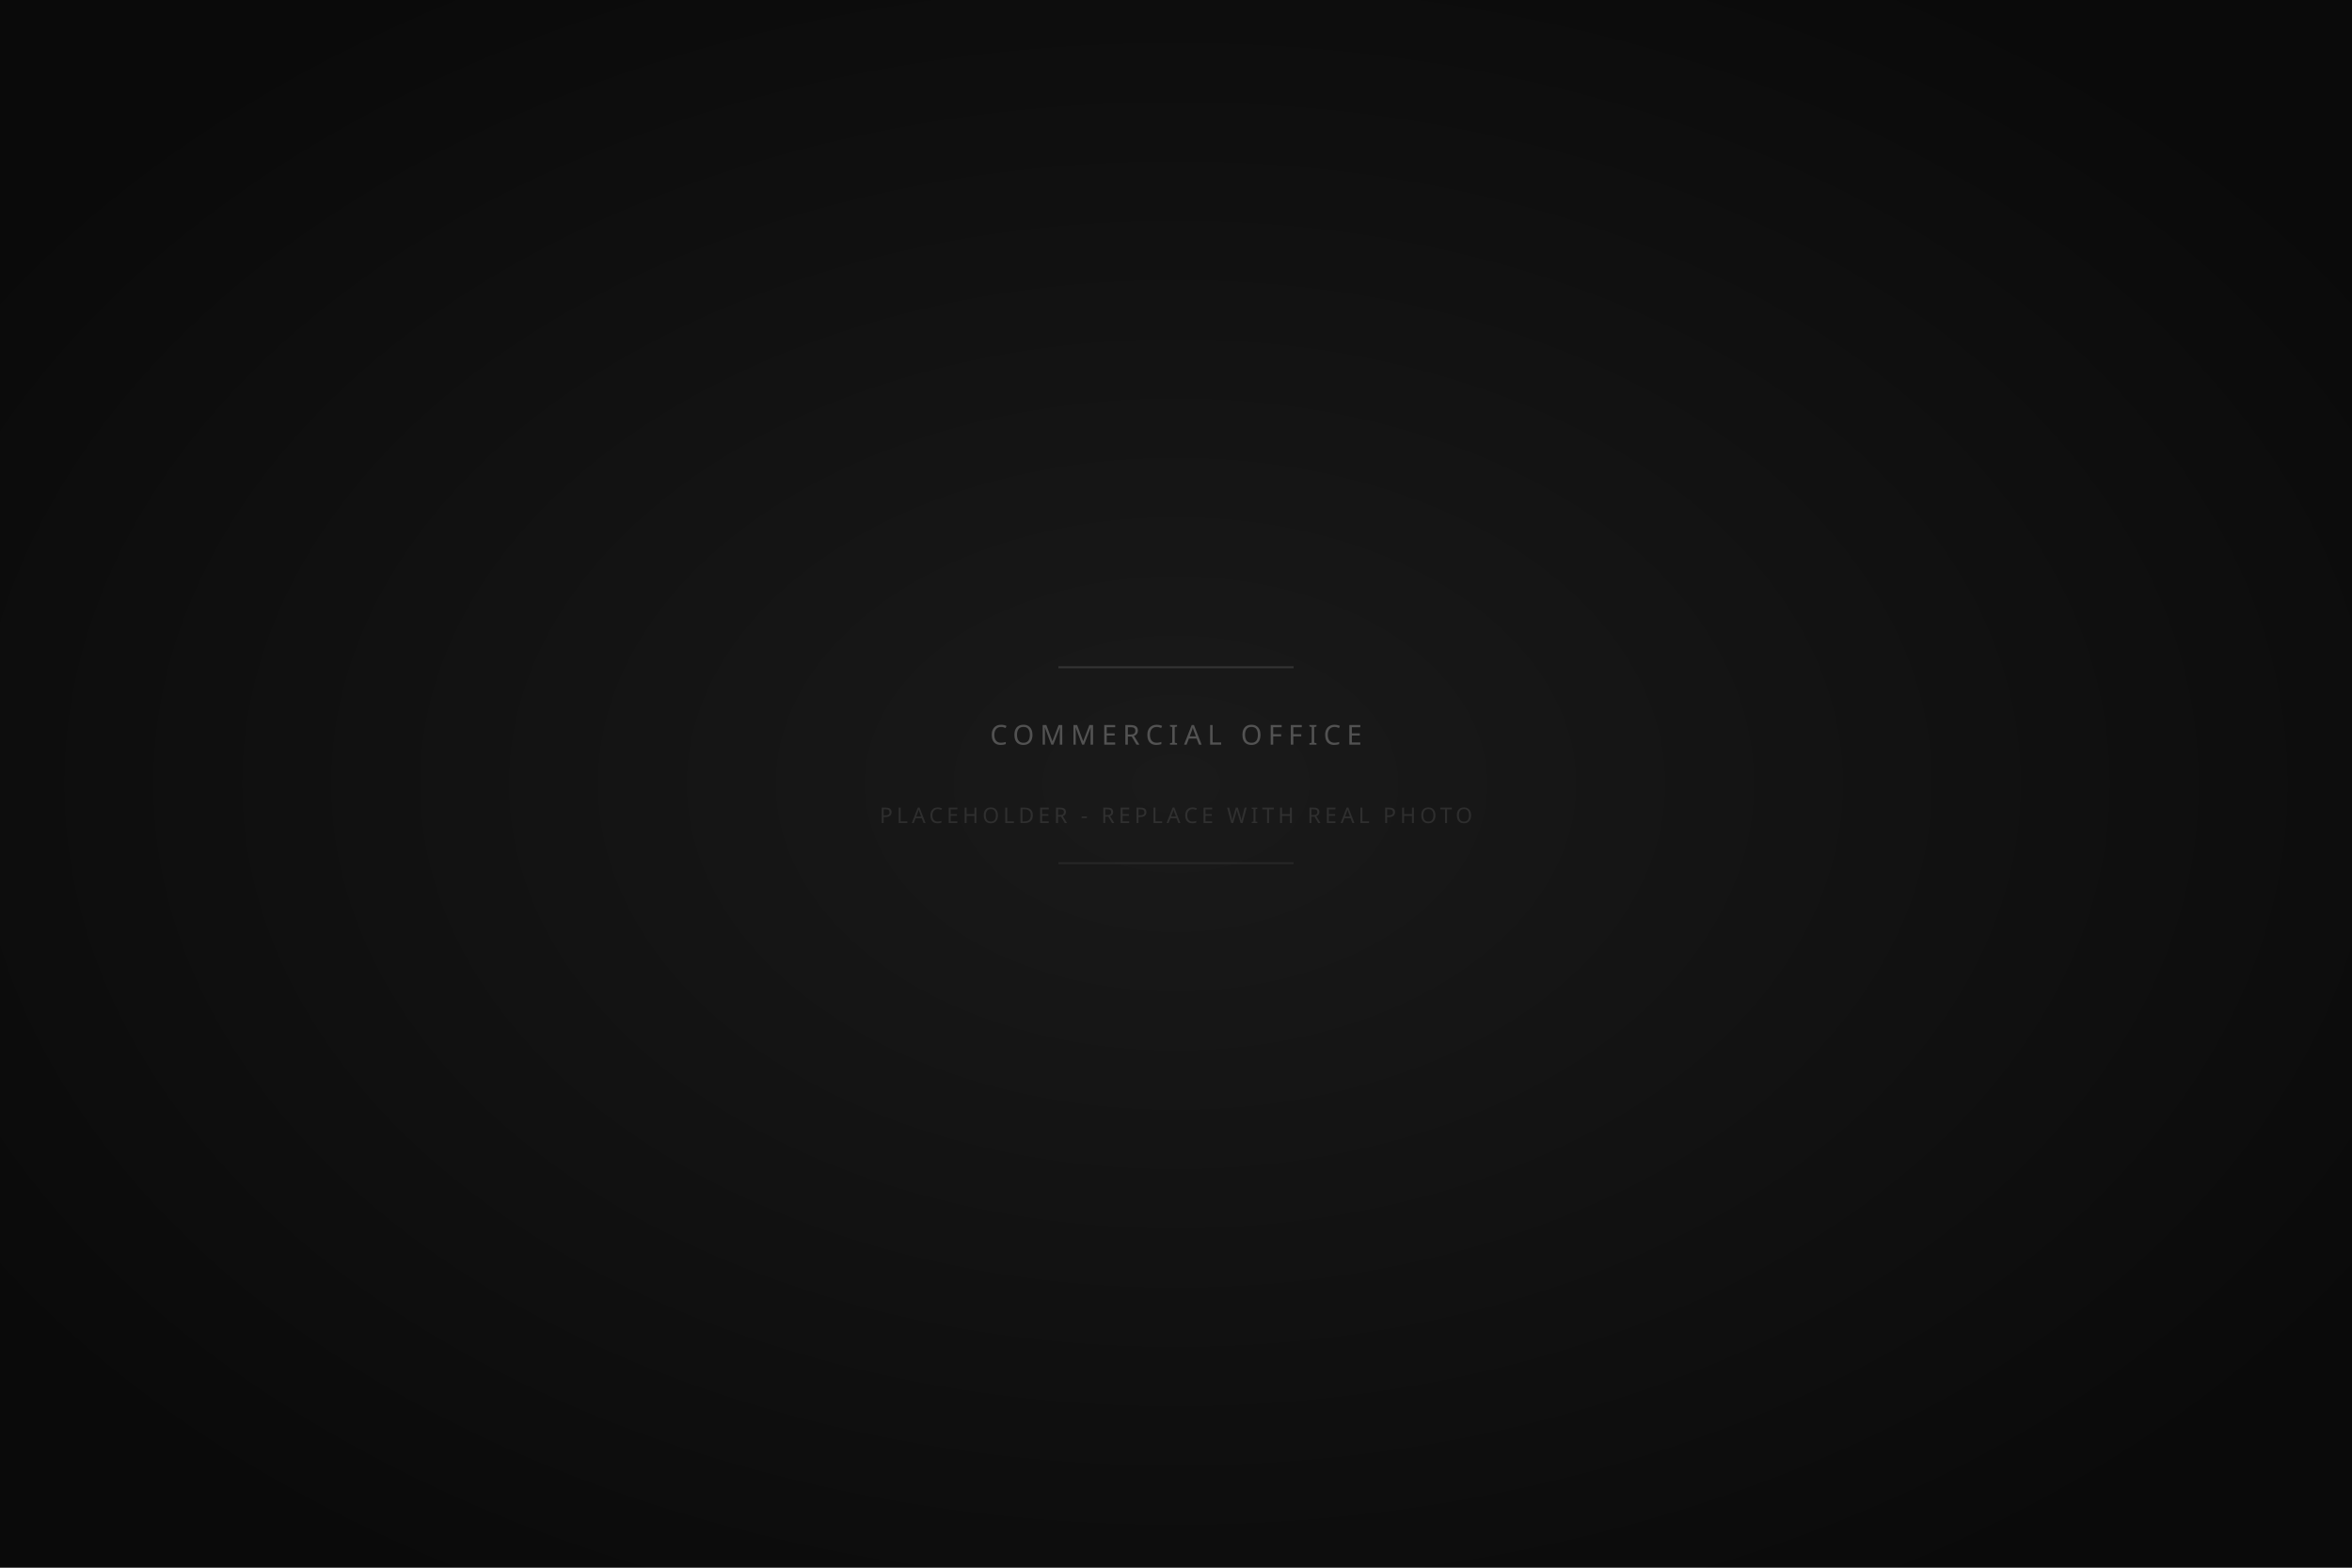
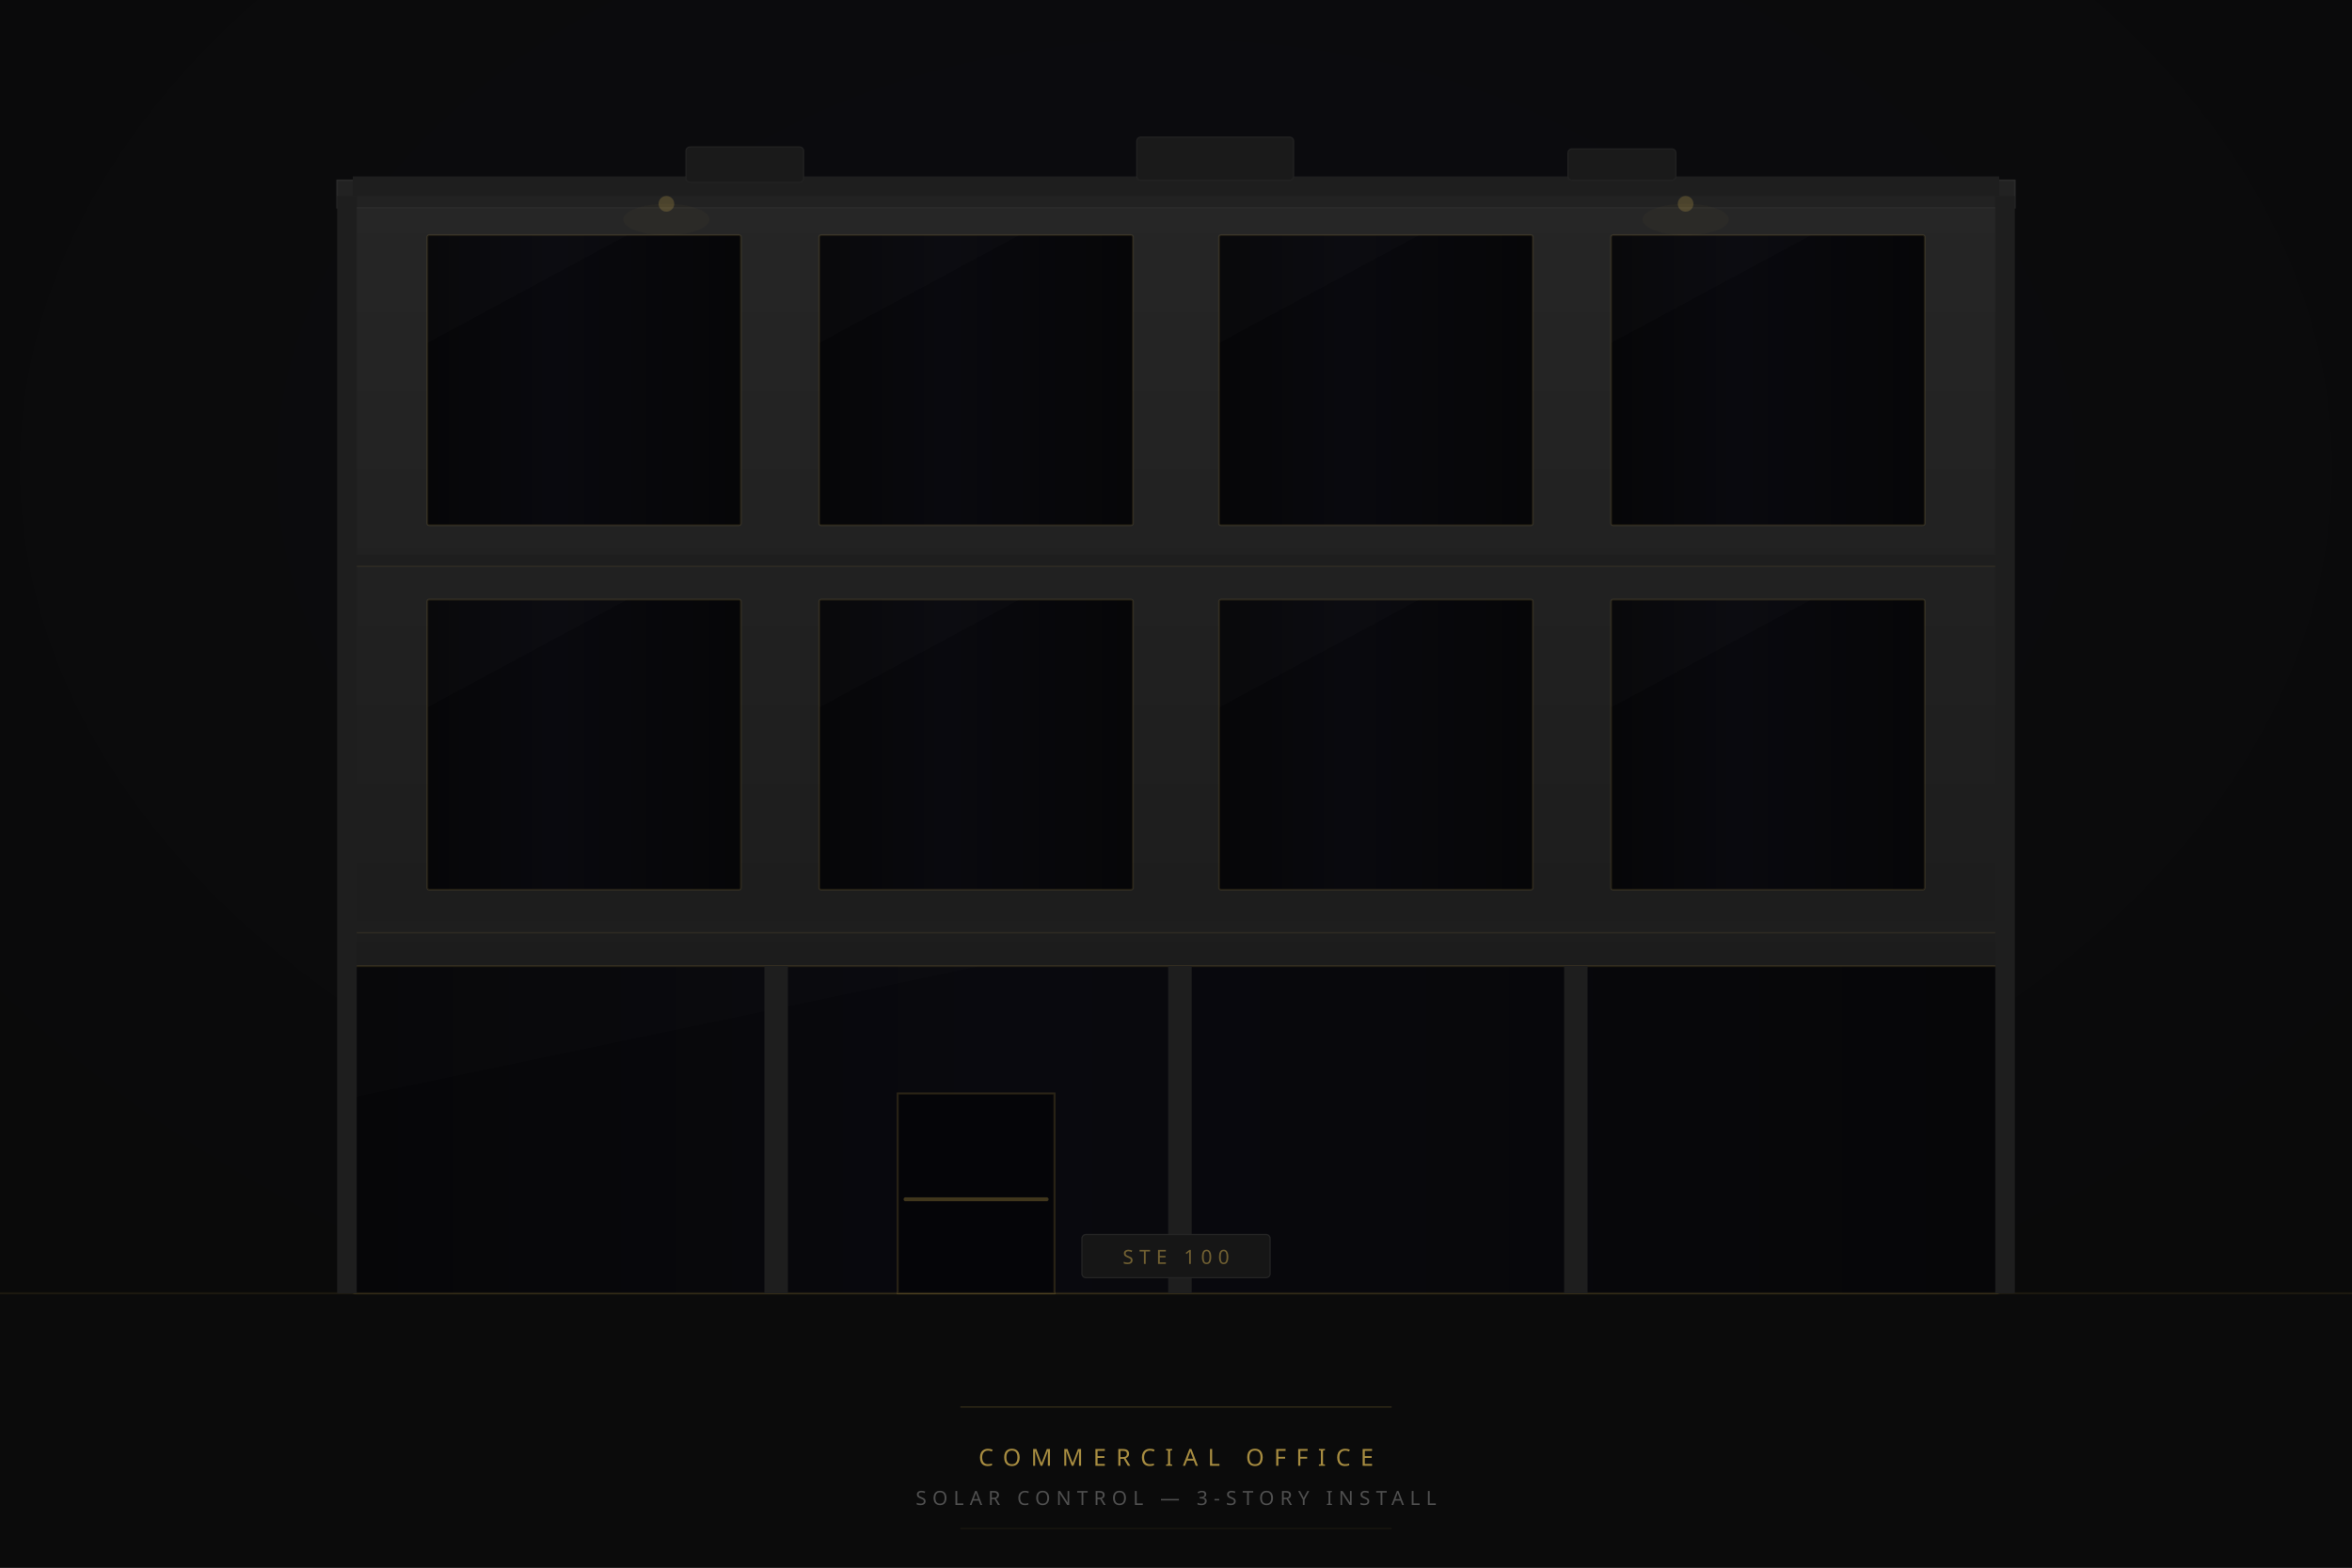
<svg xmlns="http://www.w3.org/2000/svg" width="1200" height="800" viewBox="0 0 1200 800">
  <defs>
-     <radialGradient id="g08" cx="50%" cy="50%" r="60%">
-       <stop offset="0%" stop-color="#1A1A1A" />
+     <radialGradient id="sky" cx="50%" cy="30%" r="65%">
+       <stop offset="0%" stop-color="#0C0C10" />
      <stop offset="100%" stop-color="#0A0A0A" />
    </radialGradient>
+     <linearGradient id="wall" x1="0" y1="0" x2="0" y2="1">
+       <stop offset="0%" stop-color="#262626" />
+       <stop offset="100%" stop-color="#181818" />
+     </linearGradient>
+     <linearGradient id="glass" x1="0" y1="0" x2="1" y2="0">
+       <stop offset="0%" stop-color="#060608" />
+       <stop offset="40%" stop-color="#09090E" />
+       <stop offset="100%" stop-color="#060608" />
+     </linearGradient>
+     <radialGradient id="glow" cx="50%" cy="100%" r="55%">
+       <stop offset="0%" stop-color="#C9A84C" stop-opacity="0.07" />
+       <stop offset="100%" stop-color="#C9A84C" stop-opacity="0" />
+     </radialGradient>
  </defs>
-   <rect width="1200" height="800" fill="url(#g08)" />
-   <rect x="540" y="340" width="120" height="1" fill="rgba(255,255,255,0.12)" />
-   <text x="600" y="380" font-family="system-ui,sans-serif" font-size="14" fill="rgba(255,255,255,0.25)" text-anchor="middle" letter-spacing="3">COMMERCIAL OFFICE</text>
-   <text x="600" y="420" font-family="system-ui,sans-serif" font-size="11" fill="rgba(255,255,255,0.1)" text-anchor="middle" letter-spacing="2">PLACEHOLDER - REPLACE WITH REAL PHOTO</text>
-   <rect x="540" y="440" width="120" height="1" fill="rgba(255,255,255,0.06)" />
+   <rect width="1200" height="800" fill="url(#sky)" />
+   <ellipse cx="600" cy="770" rx="580" ry="90" fill="url(#glow)" />
+   <rect x="0" y="660" width="1200" height="140" fill="#0B0B0B" />
+   <line x1="0" y1="660" x2="1200" y2="660" stroke="#C9A84C" stroke-opacity="0.09" stroke-width="1" />
+   <rect x="180" y="100" width="840" height="560" fill="url(#wall)" />
+   <rect x="172" y="92" width="856" height="14" fill="#222" stroke="#2A2A2A" stroke-width="0.8" />
+   <rect x="180" y="90" width="840" height="10" fill="#1E1E1E" />
+   <rect x="350" y="75" width="60" height="18" rx="2" fill="#1A1A1A" stroke="#222" stroke-width="0.6" />
+   <rect x="580" y="70" width="80" height="22" rx="2" fill="#1A1A1A" stroke="#222" stroke-width="0.6" />
+   <rect x="800" y="76" width="55" height="16" rx="2" fill="#1A1A1A" stroke="#222" stroke-width="0.6" />
+   <line x1="180" y1="286" x2="1020" y2="286" stroke="#1E1E1E" stroke-width="6" />
+   <line x1="180" y1="473" x2="1020" y2="473" stroke="#1E1E1E" stroke-width="6" />
+   <line x1="180" y1="289" x2="1020" y2="289" stroke="#C9A84C" stroke-opacity="0.08" stroke-width="0.8" />
+   <line x1="180" y1="476" x2="1020" y2="476" stroke="#C9A84C" stroke-opacity="0.08" stroke-width="0.8" />
+   <rect x="218" y="120" width="160" height="148" fill="url(#glass)" rx="1" />
+   <polygon points="218,120 320,120 218,175" fill="white" fill-opacity="0.012" />
+   <rect x="418" y="120" width="160" height="148" fill="url(#glass)" rx="1" />
+   <polygon points="418,120 520,120 418,175" fill="white" fill-opacity="0.012" />
+   <rect x="622" y="120" width="160" height="148" fill="url(#glass)" rx="1" />
+   <polygon points="622,120 724,120 622,175" fill="white" fill-opacity="0.012" />
+   <rect x="822" y="120" width="160" height="148" fill="url(#glass)" rx="1" />
+   <polygon points="822,120 924,120 822,175" fill="white" fill-opacity="0.012" />
+   <rect x="218" y="120" width="160" height="148" fill="none" stroke="#C9A84C" stroke-opacity="0.12" stroke-width="1" rx="1" />
+   <rect x="418" y="120" width="160" height="148" fill="none" stroke="#C9A84C" stroke-opacity="0.12" stroke-width="1" rx="1" />
+   <rect x="622" y="120" width="160" height="148" fill="none" stroke="#C9A84C" stroke-opacity="0.12" stroke-width="1" rx="1" />
+   <rect x="822" y="120" width="160" height="148" fill="none" stroke="#C9A84C" stroke-opacity="0.12" stroke-width="1" rx="1" />
+   <rect x="218" y="306" width="160" height="148" fill="url(#glass)" rx="1" />
+   <polygon points="218,306 320,306 218,361" fill="white" fill-opacity="0.012" />
+   <rect x="418" y="306" width="160" height="148" fill="url(#glass)" rx="1" />
+   <polygon points="418,306 520,306 418,361" fill="white" fill-opacity="0.012" />
+   <rect x="622" y="306" width="160" height="148" fill="url(#glass)" rx="1" />
+   <polygon points="622,306 724,306 622,361" fill="white" fill-opacity="0.012" />
+   <rect x="822" y="306" width="160" height="148" fill="url(#glass)" rx="1" />
+   <polygon points="822,306 924,306 822,361" fill="white" fill-opacity="0.012" />
+   <rect x="218" y="306" width="160" height="148" fill="none" stroke="#C9A84C" stroke-opacity="0.12" stroke-width="1" rx="1" />
+   <rect x="418" y="306" width="160" height="148" fill="none" stroke="#C9A84C" stroke-opacity="0.12" stroke-width="1" rx="1" />
+   <rect x="622" y="306" width="160" height="148" fill="none" stroke="#C9A84C" stroke-opacity="0.12" stroke-width="1" rx="1" />
+   <rect x="822" y="306" width="160" height="148" fill="none" stroke="#C9A84C" stroke-opacity="0.12" stroke-width="1" rx="1" />
+   <rect x="180" y="493" width="840" height="167" fill="url(#glass)" rx="1" />
+   <polygon points="180,493 500,493 180,560" fill="white" fill-opacity="0.01" />
+   <rect x="180" y="493" width="840" height="167" fill="none" stroke="#C9A84C" stroke-opacity="0.14" stroke-width="1" rx="1" />
+   <rect x="390" y="493" width="12" height="167" fill="#1E1E1E" />
+   <rect x="596" y="493" width="12" height="167" fill="#1E1E1E" />
+   <rect x="798" y="493" width="12" height="167" fill="#1E1E1E" />
+   <rect x="458" y="558" width="80" height="102" fill="#050508" stroke="#C9A84C" stroke-opacity="0.18" stroke-width="1" />
+   <line x1="462" y1="612" x2="534" y2="612" stroke="#C9A84C" stroke-opacity="0.3" stroke-width="2" stroke-linecap="round" />
+   <rect x="552" y="630" width="96" height="22" rx="2" fill="#161616" stroke="#252525" stroke-width="0.6" />
+   <text x="600" y="645" font-family="system-ui,sans-serif" font-size="10" fill="#C9A84C" text-anchor="middle" letter-spacing="3" opacity="0.5">STE 100</text>
+   <rect x="172" y="100" width="10" height="560" fill="#1E1E1E" />
+   <rect x="1018" y="100" width="10" height="560" fill="#1E1E1E" />
+   <circle cx="340" cy="104" r="4" fill="#C9A84C" fill-opacity="0.25" />
+   <circle cx="860" cy="104" r="4" fill="#C9A84C" fill-opacity="0.25" />
+   <ellipse cx="340" cy="112" rx="22" ry="8" fill="#C9A84C" fill-opacity="0.03" />
+   <ellipse cx="860" cy="112" rx="22" ry="8" fill="#C9A84C" fill-opacity="0.03" />
+   <line x1="490" y1="718" x2="710" y2="718" stroke="#C9A84C" stroke-opacity="0.18" stroke-width="0.75" />
+   <text x="600" y="748" font-family="system-ui,sans-serif" font-size="12" fill="#C9A84C" text-anchor="middle" letter-spacing="5" opacity="0.82">COMMERCIAL OFFICE</text>
+   <text x="600" y="768" font-family="system-ui,sans-serif" font-size="10" fill="rgba(255,255,255,0.28)" text-anchor="middle" letter-spacing="3">SOLAR CONTROL — 3-STORY INSTALL</text>
+   <line x1="490" y1="780" x2="710" y2="780" stroke="#C9A84C" stroke-opacity="0.07" stroke-width="0.75" />
</svg>
